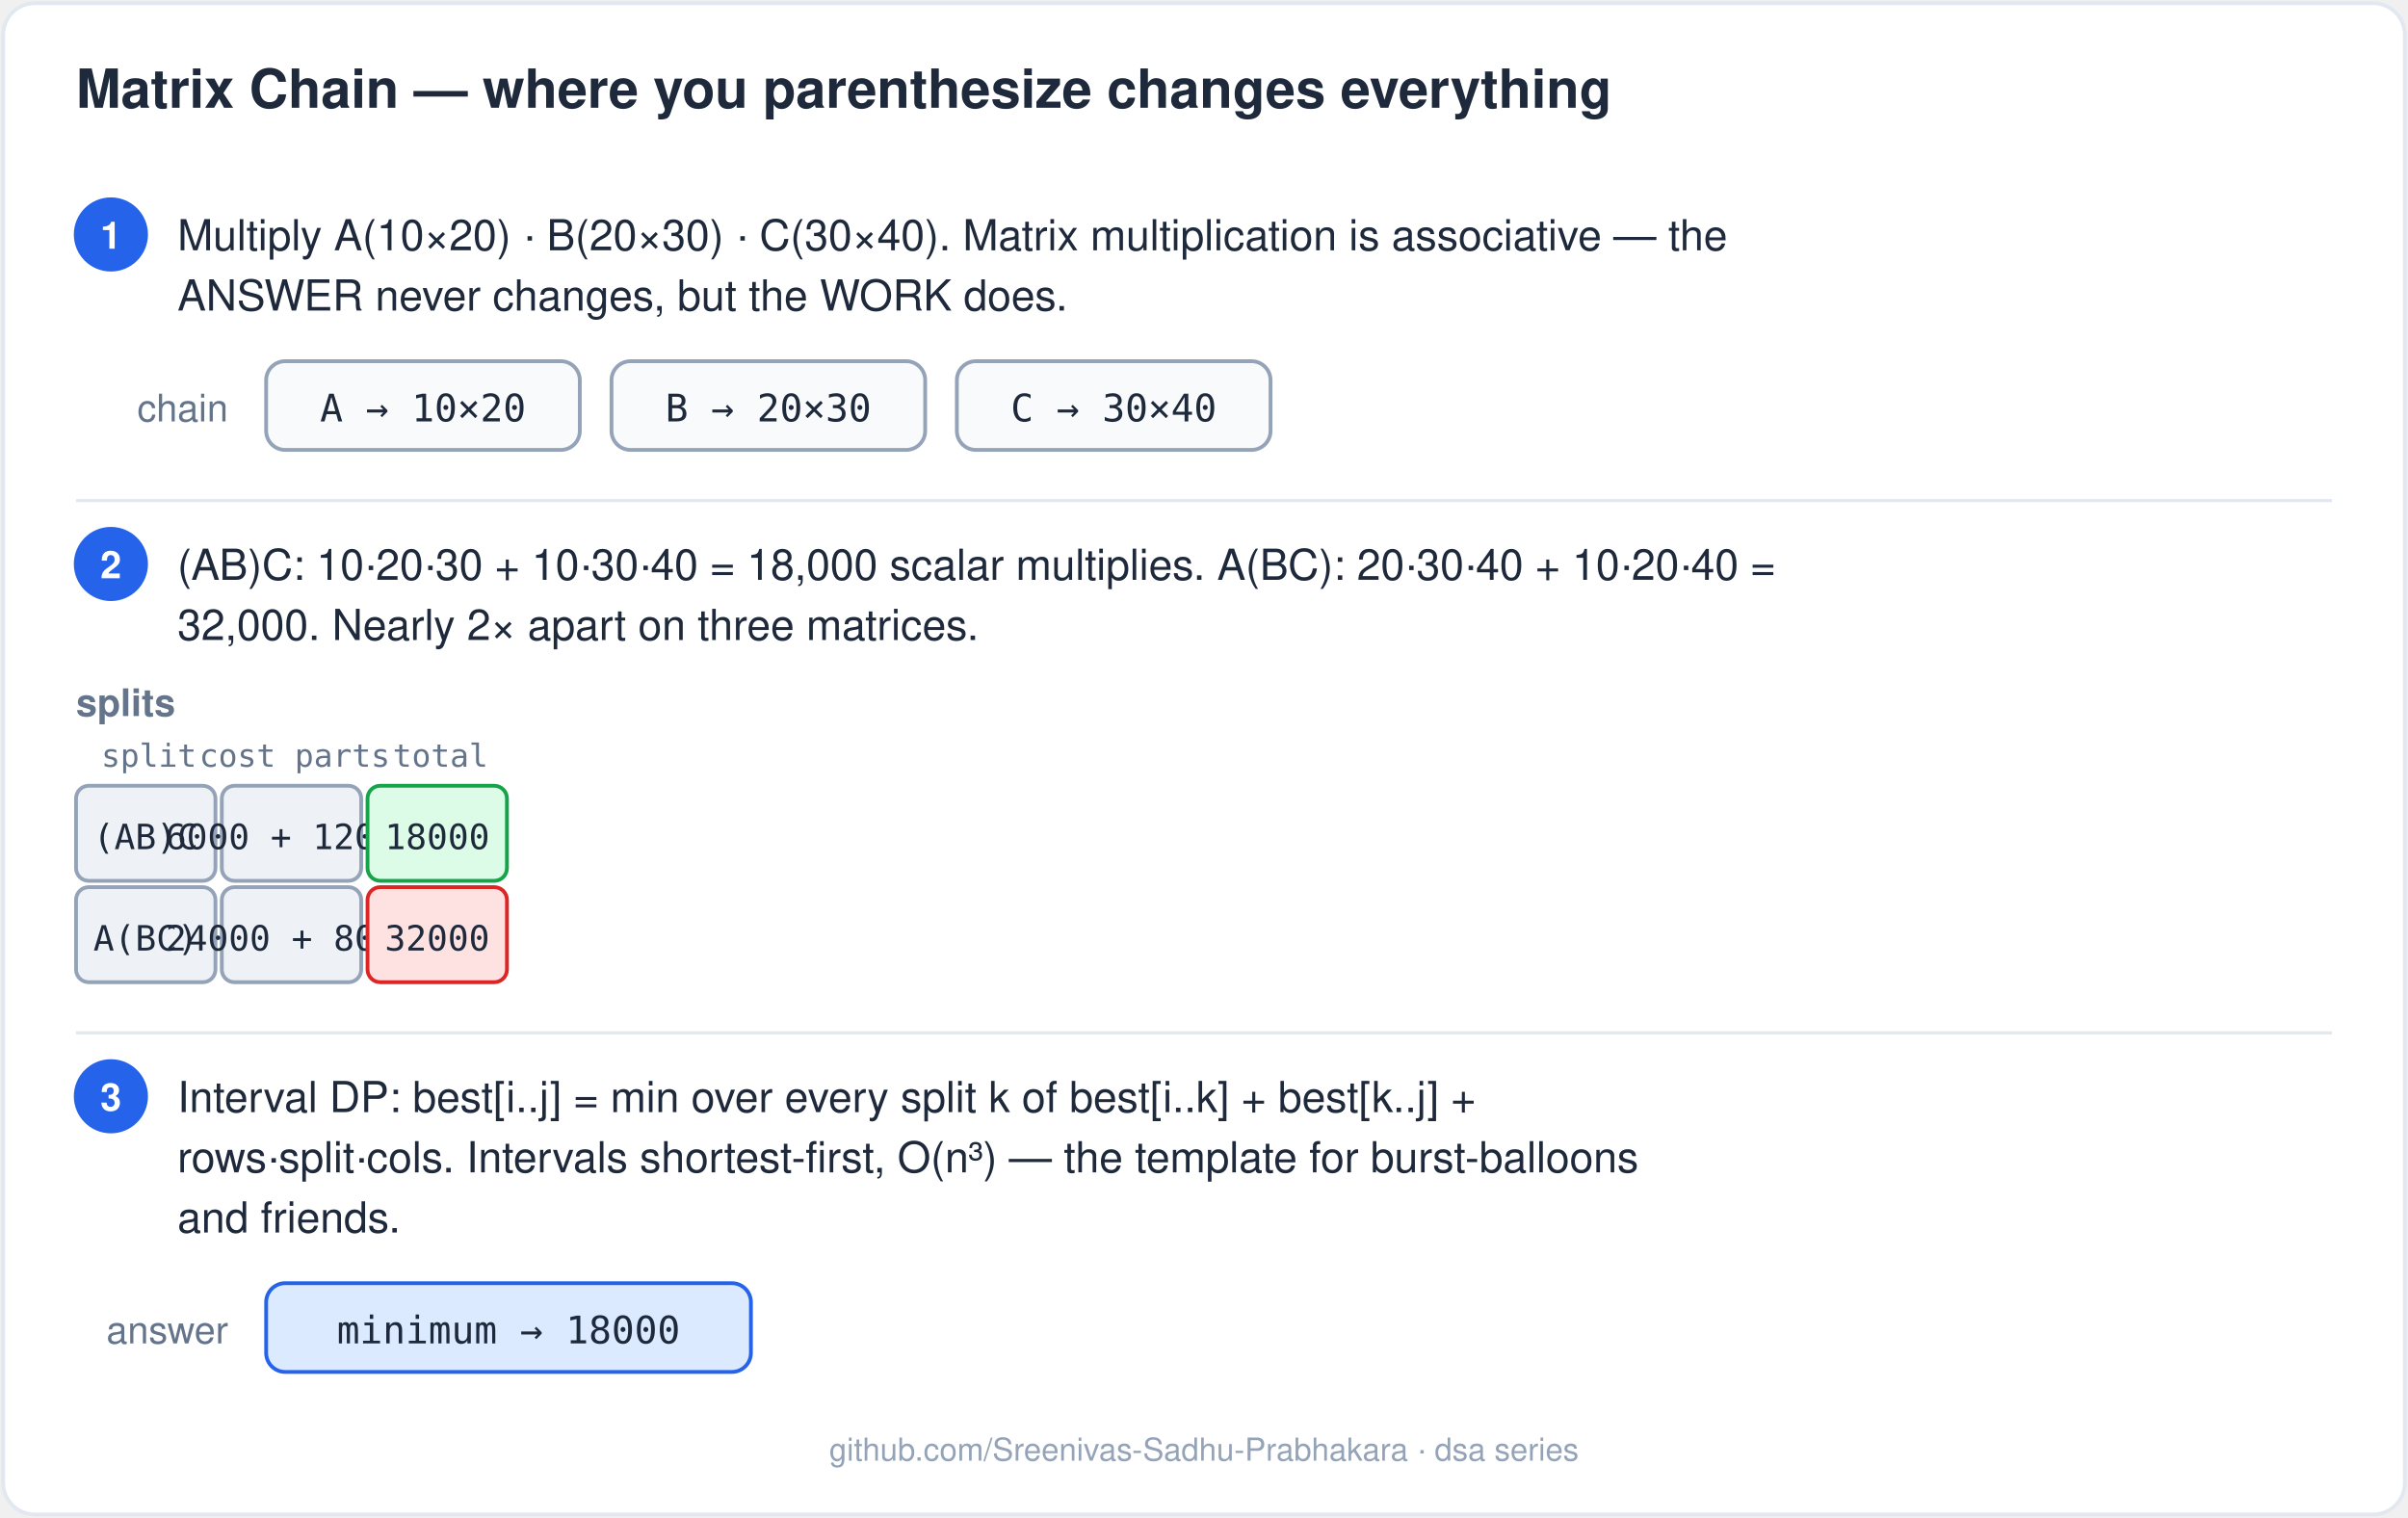
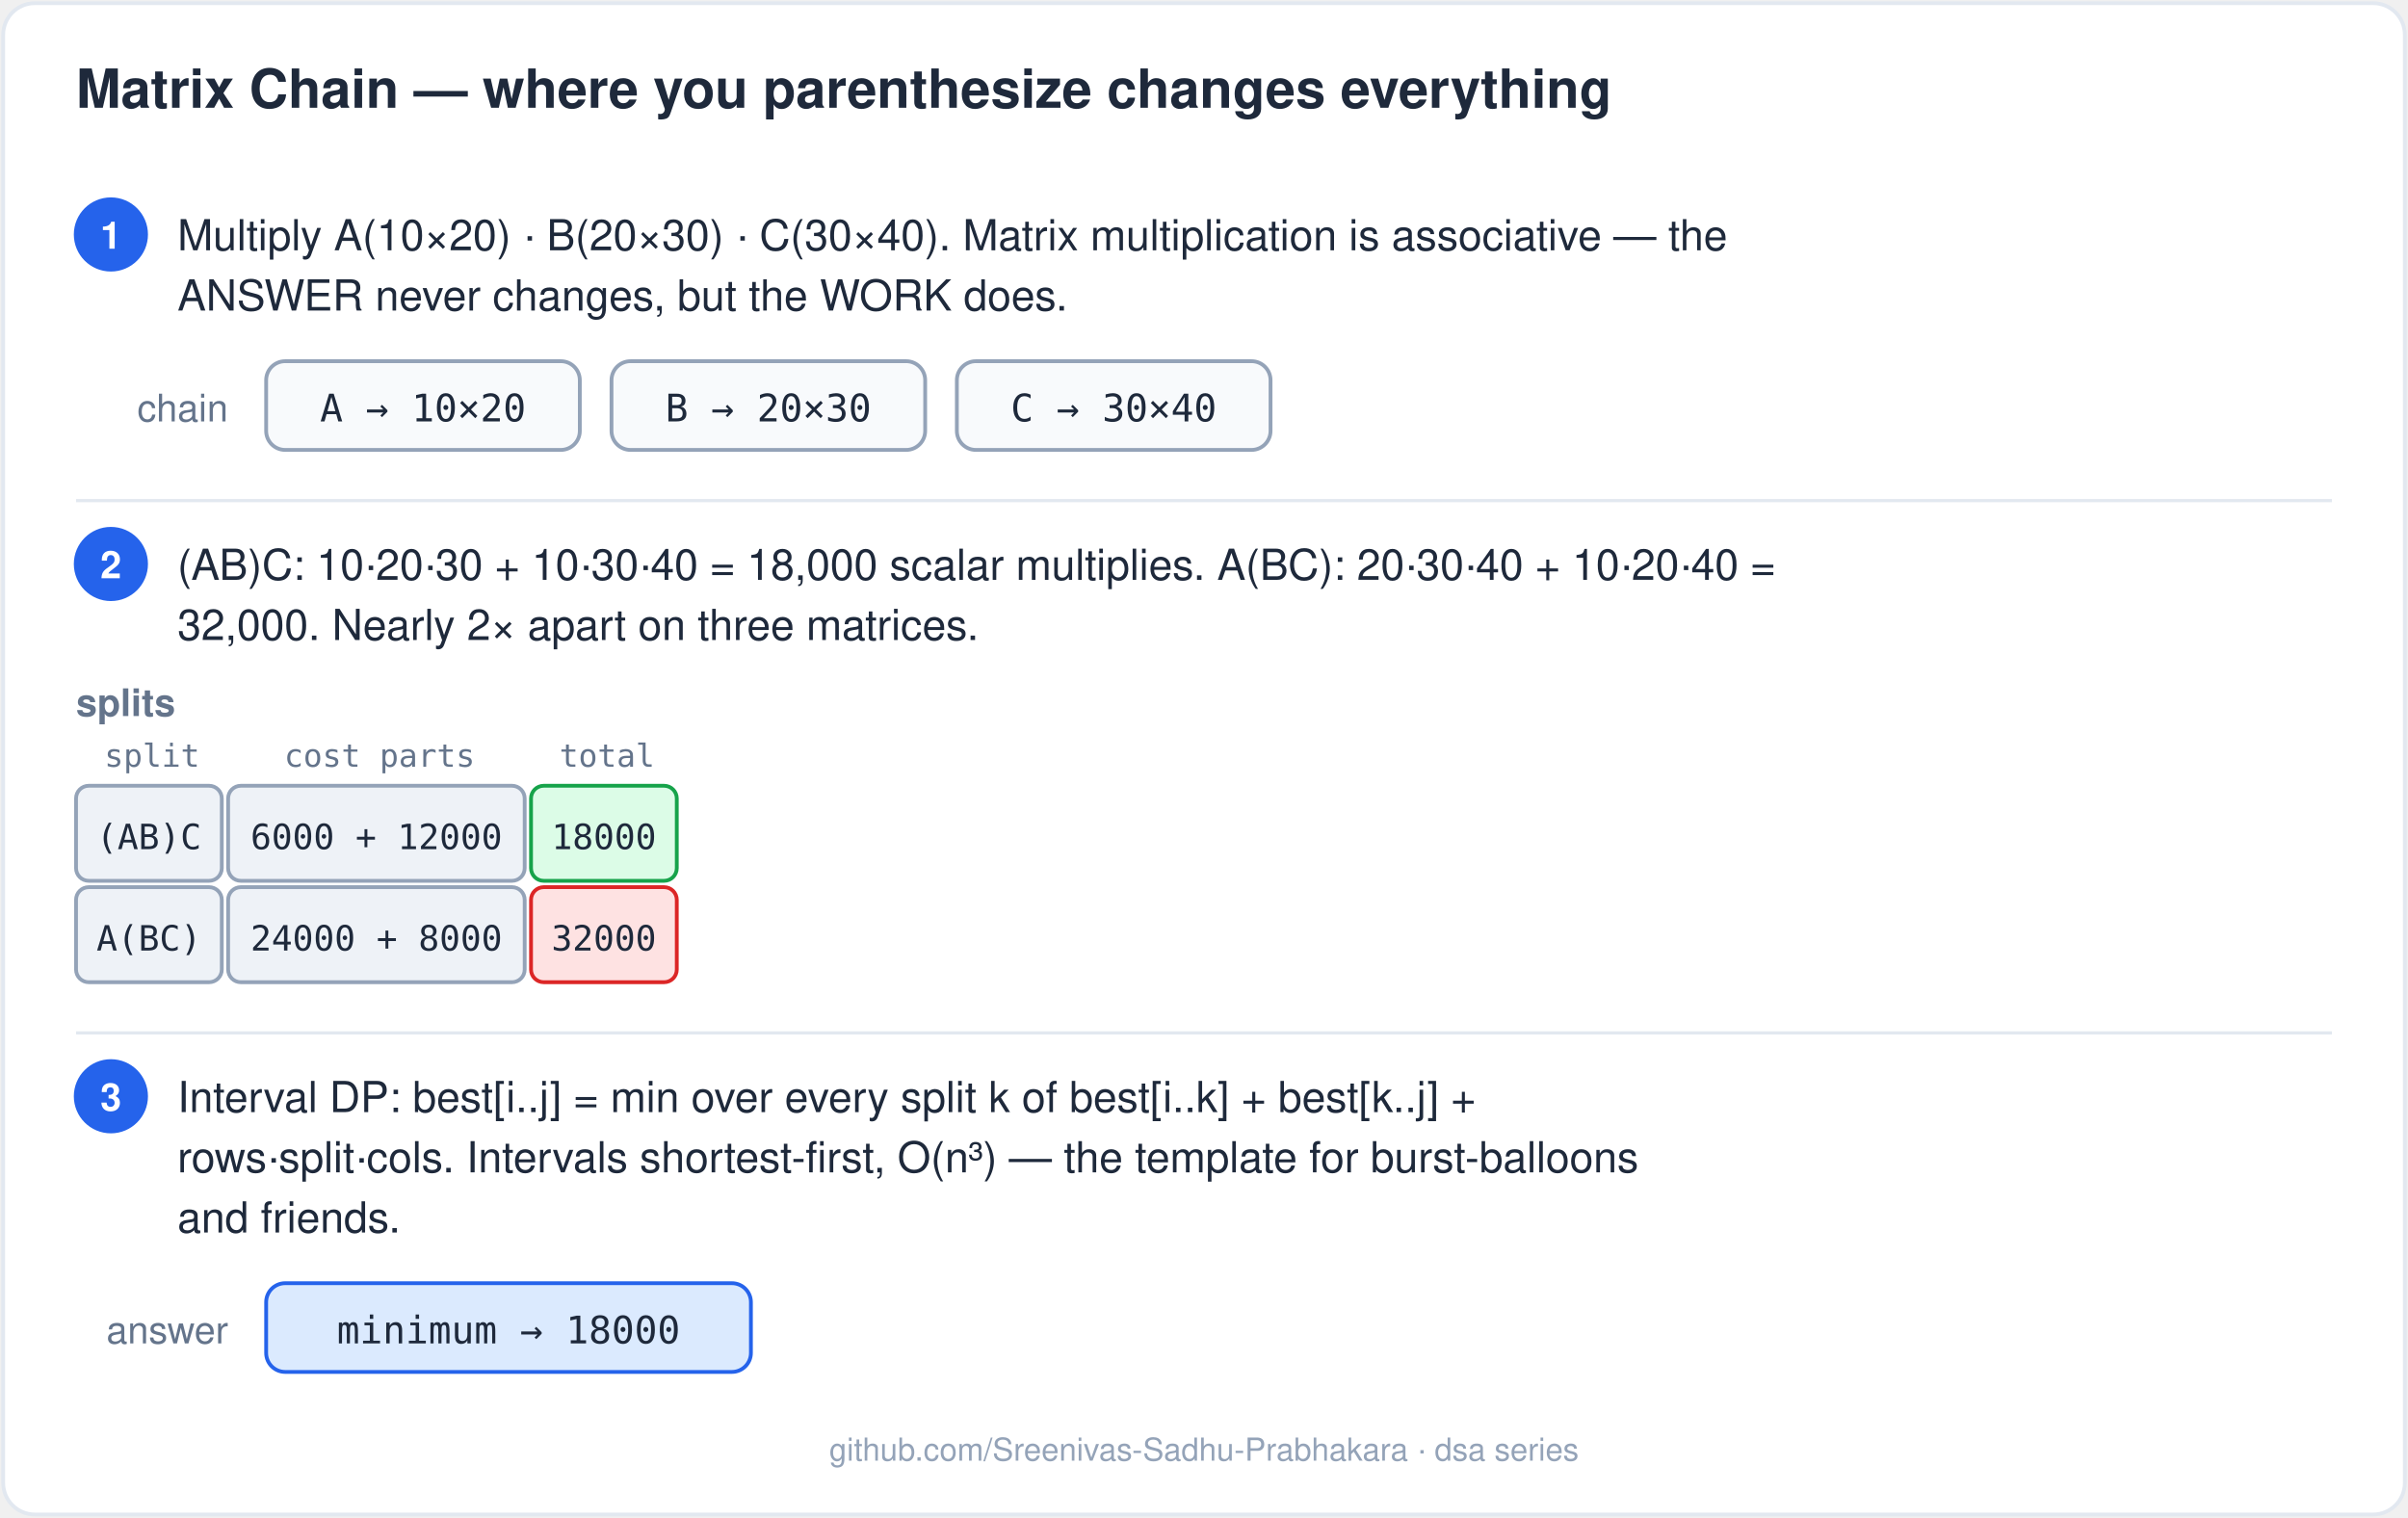
<svg xmlns="http://www.w3.org/2000/svg" width="760" height="479" viewBox="0 0 760 479" role="img" aria-label="Step-by-step visual walkthrough">
  <defs>
    <marker id="arr" markerWidth="8" markerHeight="8" refX="6" refY="3" orient="auto">
      <path d="M0,0 L7,3 L0,6 z" fill="context-stroke" />
    </marker>
  </defs>
  <rect x="1.0" y="1.0" width="758.0" height="477.0" rx="10" fill="#ffffff" stroke="#e2e8f0" stroke-width="1.2" />
  <text x="24.0" y="34.0" font-family="-apple-system,Segoe UI,Helvetica,Arial,sans-serif" font-size="17" fill="#1e293b" text-anchor="start" font-weight="600">Matrix Chain — where you parenthesize changes everything</text>
  <circle cx="35.0" cy="74.0" r="11" fill="#2563eb" stroke="#2563eb" stroke-width="1.4" />
  <text x="35.0" y="78.5" font-family="-apple-system,Segoe UI,Helvetica,Arial,sans-serif" font-size="12" fill="#ffffff" text-anchor="middle" font-weight="600">1</text>
  <text x="56.0" y="79.0" font-family="-apple-system,Segoe UI,Helvetica,Arial,sans-serif" font-size="13.5" fill="#1e293b" text-anchor="start">Multiply A(10×20) · B(20×30) · C(30×40). Matrix multiplication is associative — the</text>
  <text x="56.0" y="98.0" font-family="-apple-system,Segoe UI,Helvetica,Arial,sans-serif" font-size="13.5" fill="#1e293b" text-anchor="start">ANSWER never changes, but the WORK does.</text>
  <text x="72.0" y="133.0" font-family="-apple-system,Segoe UI,Helvetica,Arial,sans-serif" font-size="12" fill="#64748b" text-anchor="end">chain</text>
  <rect x="84.0" y="114.0" width="99.0" height="28.0" rx="6" fill="#f8fafc" stroke="#94a3b8" stroke-width="1.2" />
  <text x="133.5" y="133.0" font-family="ui-monospace,Menlo,monospace" font-size="12" fill="#1e293b" text-anchor="middle">A → 10×20</text>
  <rect x="193.0" y="114.0" width="99.0" height="28.0" rx="6" fill="#f8fafc" stroke="#94a3b8" stroke-width="1.2" />
  <text x="242.5" y="133.0" font-family="ui-monospace,Menlo,monospace" font-size="12" fill="#1e293b" text-anchor="middle">B → 20×30</text>
  <rect x="302.0" y="114.0" width="99.0" height="28.0" rx="6" fill="#f8fafc" stroke="#94a3b8" stroke-width="1.2" />
  <text x="351.5" y="133.0" font-family="ui-monospace,Menlo,monospace" font-size="12" fill="#1e293b" text-anchor="middle">C → 30×40</text>
  <line x1="24.0" y1="158.0" x2="736.0" y2="158.0" stroke="#e2e8f0" stroke-width="1" />
  <circle cx="35.0" cy="178.0" r="11" fill="#2563eb" stroke="#2563eb" stroke-width="1.4" />
  <text x="35.0" y="182.5" font-family="-apple-system,Segoe UI,Helvetica,Arial,sans-serif" font-size="12" fill="#ffffff" text-anchor="middle" font-weight="600">2</text>
  <text x="56.0" y="183.0" font-family="-apple-system,Segoe UI,Helvetica,Arial,sans-serif" font-size="13.5" fill="#1e293b" text-anchor="start">(AB)C: 10·20·30 + 10·30·40 = 18,000 scalar multiplies. A(BC): 20·30·40 + 10·20·40 =</text>
  <text x="56.0" y="202.0" font-family="-apple-system,Segoe UI,Helvetica,Arial,sans-serif" font-size="13.5" fill="#1e293b" text-anchor="start">32,000. Nearly 2× apart on three matrices.</text>
  <text x="24.0" y="226.0" font-family="-apple-system,Segoe UI,Helvetica,Arial,sans-serif" font-size="12" fill="#64748b" text-anchor="start" font-weight="600">splits</text>
-   <text x="47.0" y="242.0" font-family="ui-monospace,Menlo,monospace" font-size="10" fill="#64748b" text-anchor="middle">split</text>
-   <text x="93.0" y="242.0" font-family="ui-monospace,Menlo,monospace" font-size="10" fill="#64748b" text-anchor="middle">cost parts</text>
-   <text x="139.0" y="242.0" font-family="ui-monospace,Menlo,monospace" font-size="10" fill="#64748b" text-anchor="middle">total</text>
-   <rect x="24.0" y="248.0" width="44.0" height="30.0" rx="4" fill="#eef2f7" stroke="#94a3b8" stroke-width="1.2" />
-   <text x="46.0" y="268.0" font-family="ui-monospace,Menlo,monospace" font-size="11" fill="#1e293b" text-anchor="middle">(AB)C</text>
-   <rect x="70.0" y="248.0" width="44.0" height="30.0" rx="4" fill="#eef2f7" stroke="#94a3b8" stroke-width="1.2" />
-   <text x="92.0" y="268.0" font-family="ui-monospace,Menlo,monospace" font-size="11" fill="#1e293b" text-anchor="middle">6000 + 12000</text>
-   <rect x="116.0" y="248.0" width="44.0" height="30.0" rx="4" fill="#dcfce7" stroke="#16a34a" stroke-width="1.2" />
-   <text x="138.0" y="268.0" font-family="ui-monospace,Menlo,monospace" font-size="11" fill="#1e293b" text-anchor="middle">18000</text>
-   <rect x="24.0" y="280.0" width="44.0" height="30.0" rx="4" fill="#eef2f7" stroke="#94a3b8" stroke-width="1.2" />
-   <text x="46.0" y="300.0" font-family="ui-monospace,Menlo,monospace" font-size="11" fill="#1e293b" text-anchor="middle">A(BC)</text>
-   <rect x="70.0" y="280.0" width="44.0" height="30.0" rx="4" fill="#eef2f7" stroke="#94a3b8" stroke-width="1.2" />
-   <text x="92.0" y="300.0" font-family="ui-monospace,Menlo,monospace" font-size="11" fill="#1e293b" text-anchor="middle">24000 + 8000</text>
-   <rect x="116.0" y="280.0" width="44.0" height="30.0" rx="4" fill="#fee2e2" stroke="#dc2626" stroke-width="1.2" />
-   <text x="138.0" y="300.0" font-family="ui-monospace,Menlo,monospace" font-size="11" fill="#1e293b" text-anchor="middle">32000</text>
+   <text x="48.0" y="242.0" font-family="ui-monospace,Menlo,monospace" font-size="10" fill="#64748b" text-anchor="middle">split</text>
+   <text x="119.8" y="242.0" font-family="ui-monospace,Menlo,monospace" font-size="10" fill="#64748b" text-anchor="middle">cost parts</text>
+   <text x="191.6" y="242.0" font-family="ui-monospace,Menlo,monospace" font-size="10" fill="#64748b" text-anchor="middle">total</text>
+   <rect x="24.0" y="248.0" width="46.0" height="30.0" rx="4" fill="#eef2f7" stroke="#94a3b8" stroke-width="1.2" />
+   <text x="47.0" y="268.0" font-family="ui-monospace,Menlo,monospace" font-size="11" fill="#1e293b" text-anchor="middle">(AB)C</text>
+   <rect x="72.0" y="248.0" width="93.6" height="30.0" rx="4" fill="#eef2f7" stroke="#94a3b8" stroke-width="1.2" />
+   <text x="118.8" y="268.0" font-family="ui-monospace,Menlo,monospace" font-size="11" fill="#1e293b" text-anchor="middle">6000 + 12000</text>
+   <rect x="167.6" y="248.0" width="46.0" height="30.0" rx="4" fill="#dcfce7" stroke="#16a34a" stroke-width="1.2" />
+   <text x="190.6" y="268.0" font-family="ui-monospace,Menlo,monospace" font-size="11" fill="#1e293b" text-anchor="middle">18000</text>
+   <rect x="24.0" y="280.0" width="46.0" height="30.0" rx="4" fill="#eef2f7" stroke="#94a3b8" stroke-width="1.2" />
+   <text x="47.0" y="300.0" font-family="ui-monospace,Menlo,monospace" font-size="11" fill="#1e293b" text-anchor="middle">A(BC)</text>
+   <rect x="72.0" y="280.0" width="93.6" height="30.0" rx="4" fill="#eef2f7" stroke="#94a3b8" stroke-width="1.2" />
+   <text x="118.8" y="300.0" font-family="ui-monospace,Menlo,monospace" font-size="11" fill="#1e293b" text-anchor="middle">24000 + 8000</text>
+   <rect x="167.6" y="280.0" width="46.0" height="30.0" rx="4" fill="#fee2e2" stroke="#dc2626" stroke-width="1.2" />
+   <text x="190.6" y="300.0" font-family="ui-monospace,Menlo,monospace" font-size="11" fill="#1e293b" text-anchor="middle">32000</text>
  <line x1="24.0" y1="326.0" x2="736.0" y2="326.0" stroke="#e2e8f0" stroke-width="1" />
  <circle cx="35.0" cy="346.0" r="11" fill="#2563eb" stroke="#2563eb" stroke-width="1.4" />
  <text x="35.0" y="350.5" font-family="-apple-system,Segoe UI,Helvetica,Arial,sans-serif" font-size="12" fill="#ffffff" text-anchor="middle" font-weight="600">3</text>
  <text x="56.0" y="351.0" font-family="-apple-system,Segoe UI,Helvetica,Arial,sans-serif" font-size="13.5" fill="#1e293b" text-anchor="start">Interval DP: best[i..j] = min over every split k of best[i..k] + best[k..j] +</text>
  <text x="56.0" y="370.0" font-family="-apple-system,Segoe UI,Helvetica,Arial,sans-serif" font-size="13.5" fill="#1e293b" text-anchor="start">rows·split·cols. Intervals shortest-first, O(n³) — the template for burst-balloons</text>
  <text x="56.0" y="389.0" font-family="-apple-system,Segoe UI,Helvetica,Arial,sans-serif" font-size="13.5" fill="#1e293b" text-anchor="start">and friends.</text>
  <text x="72.0" y="424.0" font-family="-apple-system,Segoe UI,Helvetica,Arial,sans-serif" font-size="12" fill="#64748b" text-anchor="end">answer</text>
  <rect x="84.0" y="405.0" width="153.0" height="28.0" rx="6" fill="#dbeafe" stroke="#2563eb" stroke-width="1.2" />
  <text x="160.5" y="424.0" font-family="ui-monospace,Menlo,monospace" font-size="12" fill="#1e293b" text-anchor="middle">minimum → 18000</text>
  <text x="380.0" y="461.0" font-family="-apple-system,Segoe UI,Helvetica,Arial,sans-serif" font-size="10" fill="#94a3b8" text-anchor="middle">github.com/Sreenivas-Sadhu-Prabhakara · dsa series</text>
</svg>
